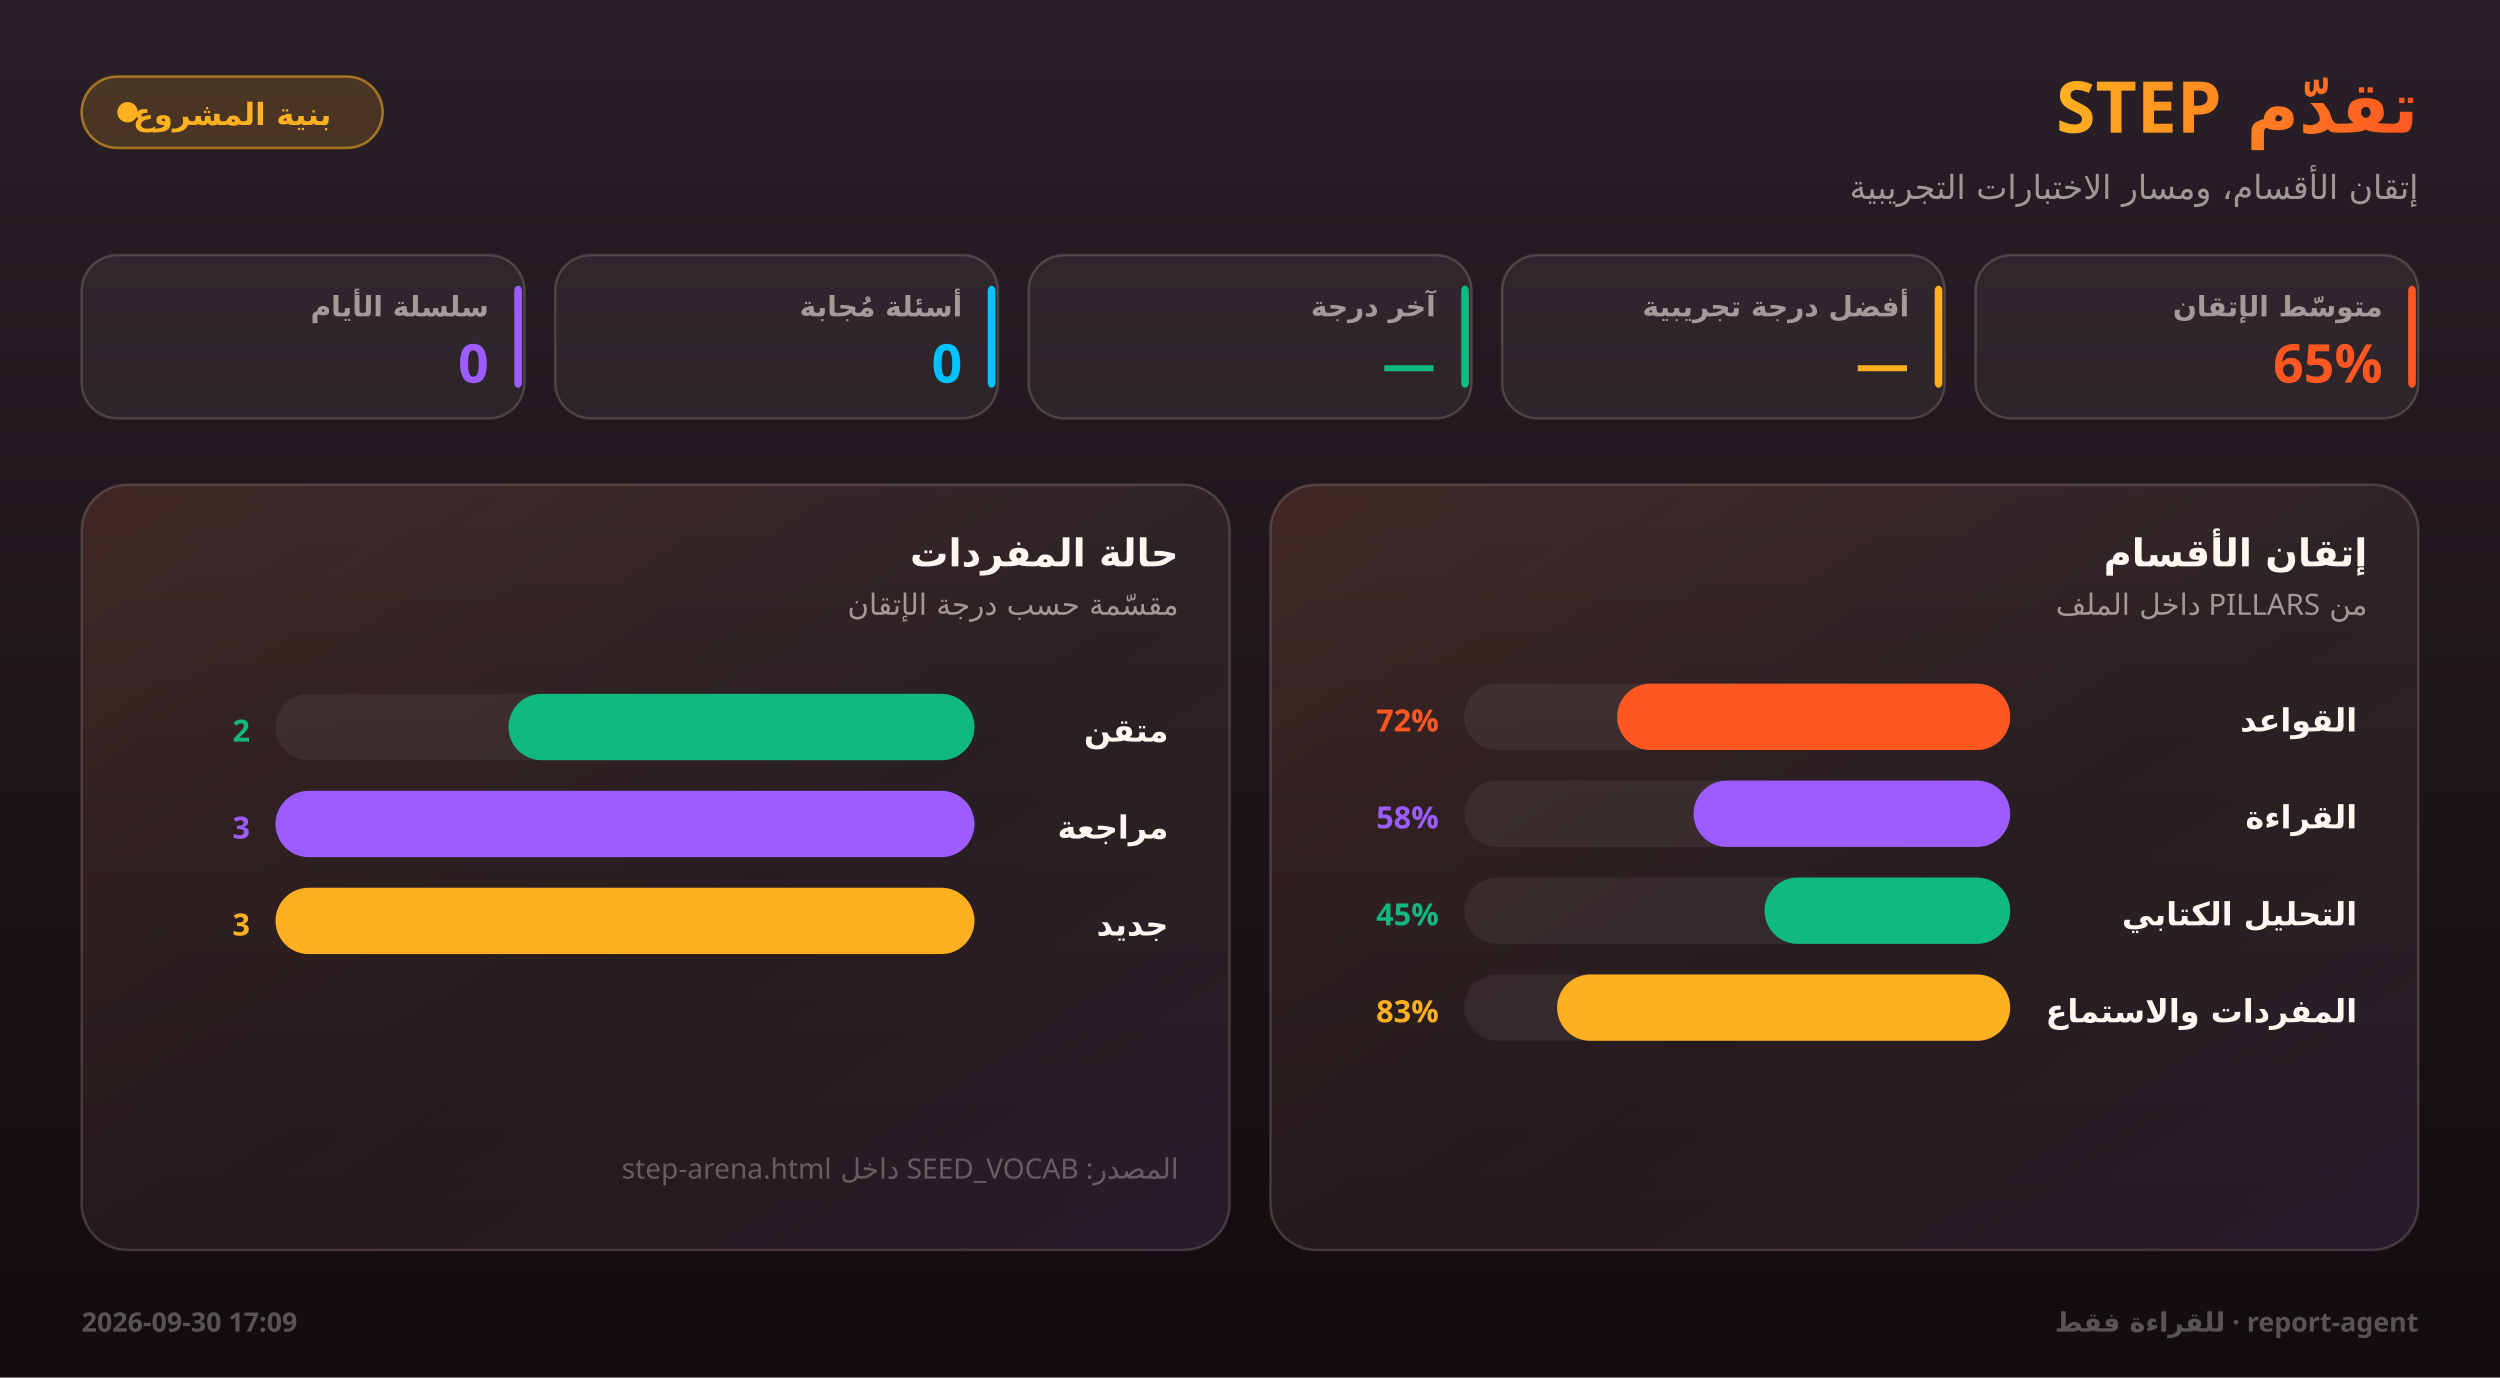
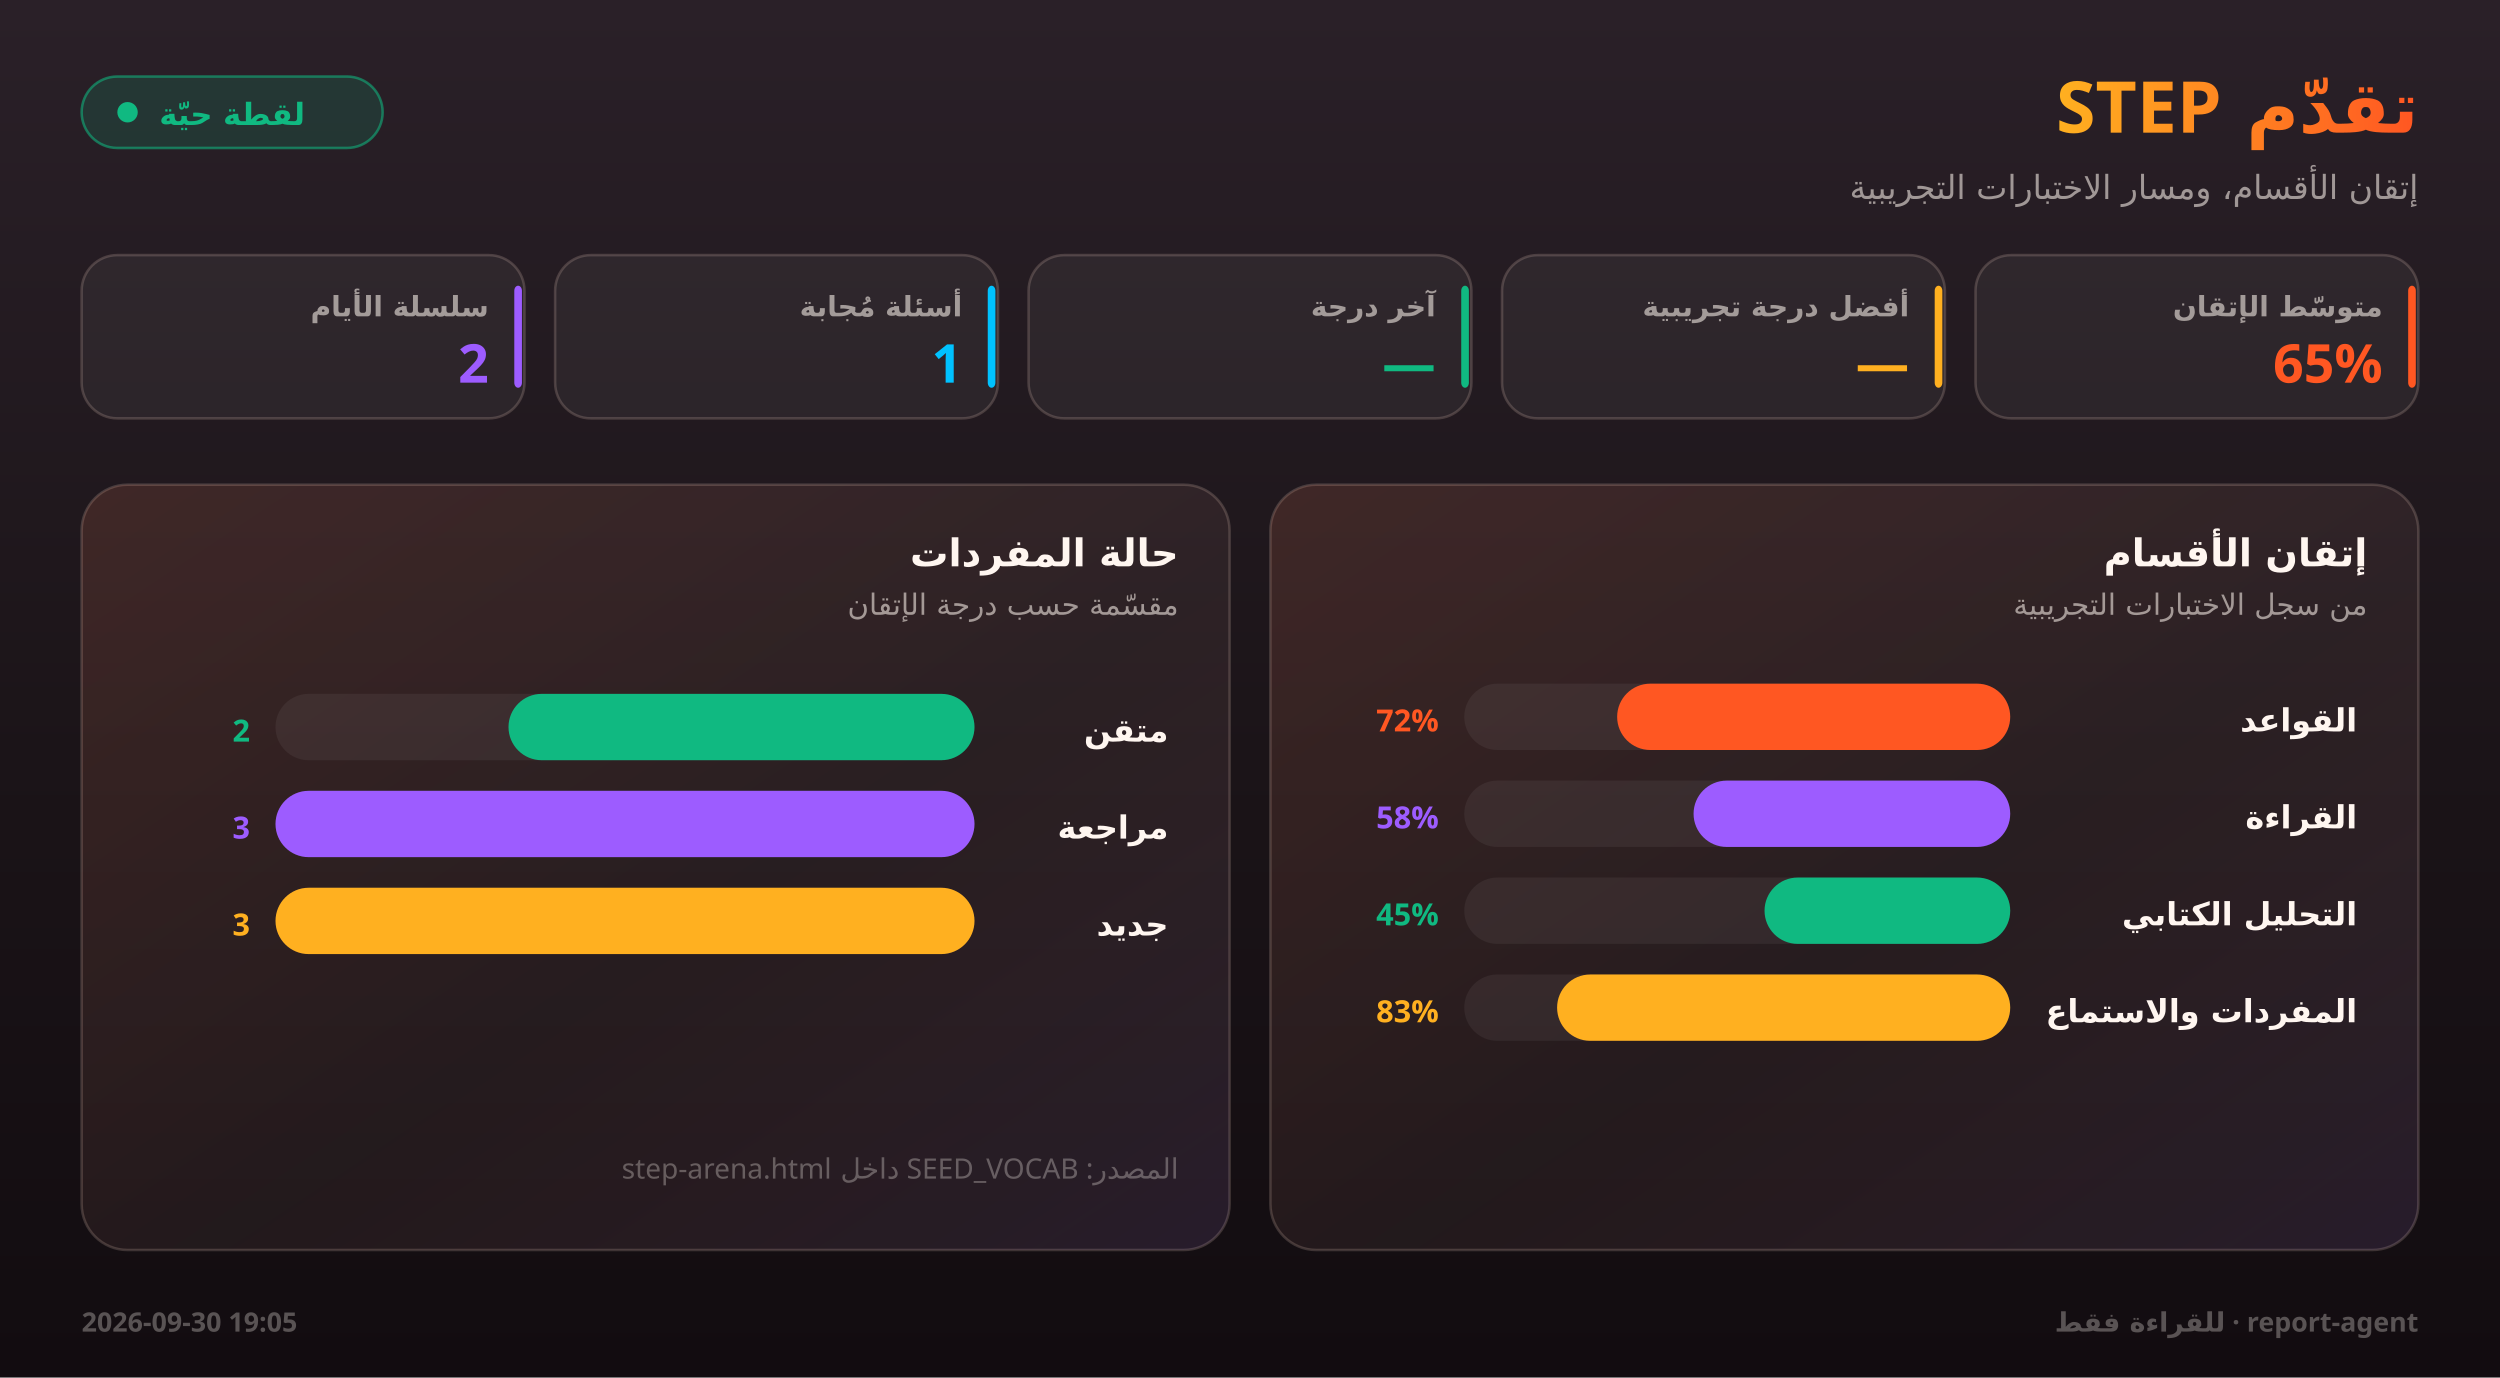
<svg xmlns="http://www.w3.org/2000/svg" width="980" height="540" viewBox="0 0 980 540" font-family="Tajawal, Cairo, 'Segoe UI', system-ui, sans-serif">
  <defs>
    <linearGradient id="sky" x1="0" y1="0" x2="0" y2="1">
      <stop offset="0%" stop-color="#2A2028" />
      <stop offset="55%" stop-color="#1B1418" />
      <stop offset="100%" stop-color="#120C10" />
    </linearGradient>
    <linearGradient id="sheen" x1="0" y1="0" x2="1" y2="1">
      <stop offset="0%" stop-color="#FF5722" stop-opacity="0.10" />
      <stop offset="55%" stop-color="#FF5722" stop-opacity="0.02" />
      <stop offset="100%" stop-color="#9D5CFF" stop-opacity="0.07" />
    </linearGradient>
    <linearGradient id="title" x1="1" y1="0" x2="0" y2="0">
      <stop offset="0%" stop-color="#FF5722" />
      <stop offset="100%" stop-color="#FFB020" />
    </linearGradient>
  </defs>
  <rect width="980" height="540" fill="url(#sky)" />
  <text x="948" y="52" fill="url(#title)" font-size="28" font-weight="800" text-anchor="start" style="direction:rtl;unicode-bidi:isolate">تقدّم STEP</text>
  <text x="948" y="78" fill="rgba(255,246,240,0.56)" font-size="13" font-weight="500" text-anchor="start" style="direction:rtl;unicode-bidi:isolate">إتقان الأقسام، ومسار الاختبارات التجريبية</text>
-   <rect x="32" y="30" width="118" height="28" rx="14" fill="#FFB020" fill-opacity="0.16" stroke="#FFB020" stroke-opacity="0.55" />
-   <circle cx="50" cy="44" r="4" fill="#FFB020" />
-   <text x="91" y="49" fill="#FFB020" font-size="12" font-weight="700" text-anchor="middle" style="direction:rtl;unicode-bidi:isolate">بنية المشروع</text>
+   <rect x="32" y="30" width="118" height="28" rx="14" fill="#10B981" fill-opacity="0.16" stroke="#10B981" stroke-opacity="0.55" />
+   <circle cx="50" cy="44" r="4" fill="#10B981" />
+   <text x="91" y="49" fill="#10B981" font-size="12" font-weight="700" text-anchor="middle" style="direction:rtl;unicode-bidi:isolate">لقطة حيّة</text>
  <rect x="774.4" y="100" width="173.6" height="64" rx="14" fill="rgba(255,255,255,0.05)" stroke="rgba(255,225,210,0.18)" />
  <rect x="944" y="112" width="3" height="40" rx="2" fill="#FF5722" />
  <text x="934" y="124" fill="rgba(255,246,240,0.56)" font-size="11" font-weight="600" text-anchor="start" style="direction:rtl;unicode-bidi:isolate">متوسّط الإتقان</text>
  <text x="934" y="150" fill="#FF5722" font-size="21" font-weight="800" text-anchor="end" style="direction:ltr;unicode-bidi:isolate">65%</text>
  <rect x="588.8" y="100" width="173.6" height="64" rx="14" fill="rgba(255,255,255,0.05)" stroke="rgba(255,225,210,0.18)" />
  <rect x="758.4" y="112" width="3" height="40" rx="2" fill="#FFB020" />
  <text x="748.4" y="124" fill="rgba(255,246,240,0.56)" font-size="11" font-weight="600" text-anchor="start" style="direction:rtl;unicode-bidi:isolate">أفضل درجة تجريبية</text>
  <text x="748.4" y="150" fill="#FFB020" font-size="21" font-weight="800" text-anchor="end" style="direction:ltr;unicode-bidi:isolate">—</text>
  <rect x="403.2" y="100" width="173.6" height="64" rx="14" fill="rgba(255,255,255,0.05)" stroke="rgba(255,225,210,0.18)" />
  <rect x="572.8" y="112" width="3" height="40" rx="2" fill="#10B981" />
  <text x="562.8" y="124" fill="rgba(255,246,240,0.56)" font-size="11" font-weight="600" text-anchor="start" style="direction:rtl;unicode-bidi:isolate">آخر درجة</text>
  <text x="562.8" y="150" fill="#10B981" font-size="21" font-weight="800" text-anchor="end" style="direction:ltr;unicode-bidi:isolate">—</text>
  <rect x="217.6" y="100" width="173.6" height="64" rx="14" fill="rgba(255,255,255,0.05)" stroke="rgba(255,225,210,0.18)" />
  <rect x="387.2" y="112" width="3" height="40" rx="2" fill="#00C2FF" />
  <text x="377.2" y="124" fill="rgba(255,246,240,0.56)" font-size="11" font-weight="600" text-anchor="start" style="direction:rtl;unicode-bidi:isolate">أسئلة مُجابة</text>
-   <text x="377.2" y="150" fill="#00C2FF" font-size="21" font-weight="800" text-anchor="end" style="direction:ltr;unicode-bidi:isolate">0</text>
+   <text x="377.2" y="150" fill="#00C2FF" font-size="21" font-weight="800" text-anchor="end" style="direction:ltr;unicode-bidi:isolate">1</text>
  <rect x="32" y="100" width="173.6" height="64" rx="14" fill="rgba(255,255,255,0.05)" stroke="rgba(255,225,210,0.18)" />
  <rect x="201.6" y="112" width="3" height="40" rx="2" fill="#9D5CFF" />
  <text x="191.6" y="124" fill="rgba(255,246,240,0.56)" font-size="11" font-weight="600" text-anchor="start" style="direction:rtl;unicode-bidi:isolate">سلسلة الأيام</text>
-   <text x="191.6" y="150" fill="#9D5CFF" font-size="21" font-weight="800" text-anchor="end" style="direction:ltr;unicode-bidi:isolate">0</text>
+   <text x="191.6" y="150" fill="#9D5CFF" font-size="21" font-weight="800" text-anchor="end" style="direction:ltr;unicode-bidi:isolate">2</text>
  <g>
    <rect x="32" y="190" width="450" height="300" rx="18" fill="rgba(255,255,255,0.045)" stroke="rgba(255,225,210,0.18)" />
    <rect x="32" y="190" width="450" height="300" rx="18" fill="url(#sheen)" />
  </g>
  <text x="462" y="222" fill="#FFF6F0" font-size="15" font-weight="700" text-anchor="start" style="direction:rtl;unicode-bidi:isolate">حالة المفردات</text>
  <text x="462" y="241" fill="rgba(255,246,240,0.56)" font-size="11.5" font-weight="500" text-anchor="start" style="direction:rtl;unicode-bidi:isolate">مقسّمة حسب درجة الإتقان</text>
  <text x="458" y="290.72" fill="#FFF6F0" font-size="12.5" font-weight="600" text-anchor="start" style="direction:rtl;unicode-bidi:isolate">متقن</text>
  <rect x="108" y="272" width="274" height="26" rx="13" fill="rgba(255,255,255,0.055)" />
  <rect x="199.333" y="272" width="182.667" height="26" rx="13" fill="#10B981" />
  <text x="98" y="290.72" fill="#10B981" font-size="12" font-weight="700" text-anchor="end" style="direction:ltr;unicode-bidi:isolate">2</text>
  <text x="458" y="328.72" fill="#FFF6F0" font-size="12.5" font-weight="600" text-anchor="start" style="direction:rtl;unicode-bidi:isolate">مراجعة</text>
  <rect x="108" y="310" width="274" height="26" rx="13" fill="rgba(255,255,255,0.055)" />
  <rect x="108" y="310" width="274" height="26" rx="13" fill="#9D5CFF" />
  <text x="98" y="328.72" fill="#9D5CFF" font-size="12" font-weight="700" text-anchor="end" style="direction:ltr;unicode-bidi:isolate">3</text>
  <text x="458" y="366.72" fill="#FFF6F0" font-size="12.5" font-weight="600" text-anchor="start" style="direction:rtl;unicode-bidi:isolate">جديد</text>
  <rect x="108" y="348" width="274" height="26" rx="13" fill="rgba(255,255,255,0.055)" />
  <rect x="108" y="348" width="274" height="26" rx="13" fill="#FFB020" />
  <text x="98" y="366.72" fill="#FFB020" font-size="12" font-weight="700" text-anchor="end" style="direction:ltr;unicode-bidi:isolate">3</text>
  <text x="462" y="462" fill="rgba(255,246,240,0.30)" font-size="11" font-weight="500" text-anchor="start" style="direction:rtl;unicode-bidi:isolate">المصدر: SEED_VOCAB داخل step-arena.html</text>
  <g>
    <rect x="498" y="190" width="450" height="300" rx="18" fill="rgba(255,255,255,0.045)" stroke="rgba(255,225,210,0.18)" />
    <rect x="498" y="190" width="450" height="300" rx="18" fill="url(#sheen)" />
  </g>
  <text x="928" y="222" fill="#FFF6F0" font-size="15" font-weight="700" text-anchor="start" style="direction:rtl;unicode-bidi:isolate">إتقان الأقسام</text>
-   <text x="928" y="241" fill="rgba(255,246,240,0.56)" font-size="11.5" font-weight="500" text-anchor="start" style="direction:rtl;unicode-bidi:isolate">من PILLARS داخل الملف</text>
+   <text x="928" y="241" fill="rgba(255,246,240,0.56)" font-size="11.5" font-weight="500" text-anchor="start" style="direction:rtl;unicode-bidi:isolate">من سجل الاختبارات التجريبية</text>
  <text x="924" y="286.72" fill="#FFF6F0" font-size="12.5" font-weight="600" text-anchor="start" style="direction:rtl;unicode-bidi:isolate">القواعد</text>
  <rect x="574" y="268" width="214" height="26" rx="13" fill="rgba(255,255,255,0.055)" />
  <rect x="633.92" y="268" width="154.08" height="26" rx="13" fill="#FF5722" />
  <text x="564" y="286.72" fill="#FF5722" font-size="12" font-weight="700" text-anchor="end" style="direction:ltr;unicode-bidi:isolate">72%</text>
  <text x="924" y="324.72" fill="#FFF6F0" font-size="12.5" font-weight="600" text-anchor="start" style="direction:rtl;unicode-bidi:isolate">القراءة</text>
  <rect x="574" y="306" width="214" height="26" rx="13" fill="rgba(255,255,255,0.055)" />
  <rect x="663.88" y="306" width="124.12" height="26" rx="13" fill="#9D5CFF" />
  <text x="564" y="324.72" fill="#9D5CFF" font-size="12" font-weight="700" text-anchor="end" style="direction:ltr;unicode-bidi:isolate">58%</text>
  <text x="924" y="362.72" fill="#FFF6F0" font-size="12.5" font-weight="600" text-anchor="start" style="direction:rtl;unicode-bidi:isolate">التحليل الكتابي</text>
  <rect x="574" y="344" width="214" height="26" rx="13" fill="rgba(255,255,255,0.055)" />
  <rect x="691.7" y="344" width="96.3" height="26" rx="13" fill="#10B981" />
  <text x="564" y="362.72" fill="#10B981" font-size="12" font-weight="700" text-anchor="end" style="direction:ltr;unicode-bidi:isolate">45%</text>
  <text x="924" y="400.72" fill="#FFF6F0" font-size="12.5" font-weight="600" text-anchor="start" style="direction:rtl;unicode-bidi:isolate">المفردات والاستماع</text>
  <rect x="574" y="382" width="214" height="26" rx="13" fill="rgba(255,255,255,0.055)" />
  <rect x="610.38" y="382" width="177.62" height="26" rx="13" fill="#FFB020" />
  <text x="564" y="400.72" fill="#FFB020" font-size="12" font-weight="700" text-anchor="end" style="direction:ltr;unicode-bidi:isolate">83%</text>
-   <text x="32" y="522" fill="rgba(255,246,240,0.30)" font-size="10.5" font-weight="600" text-anchor="start" style="direction:ltr;unicode-bidi:isolate">2026-09-30 17:09</text>
+   <text x="32" y="522" fill="rgba(255,246,240,0.30)" font-size="10.5" font-weight="600" text-anchor="start" style="direction:ltr;unicode-bidi:isolate">2026-09-30 19:05</text>
  <text x="948" y="522" fill="rgba(255,246,240,0.30)" font-size="10.5" font-weight="600" text-anchor="start" style="direction:rtl;unicode-bidi:isolate">report-agent · للقراءة فقط</text>
</svg>
